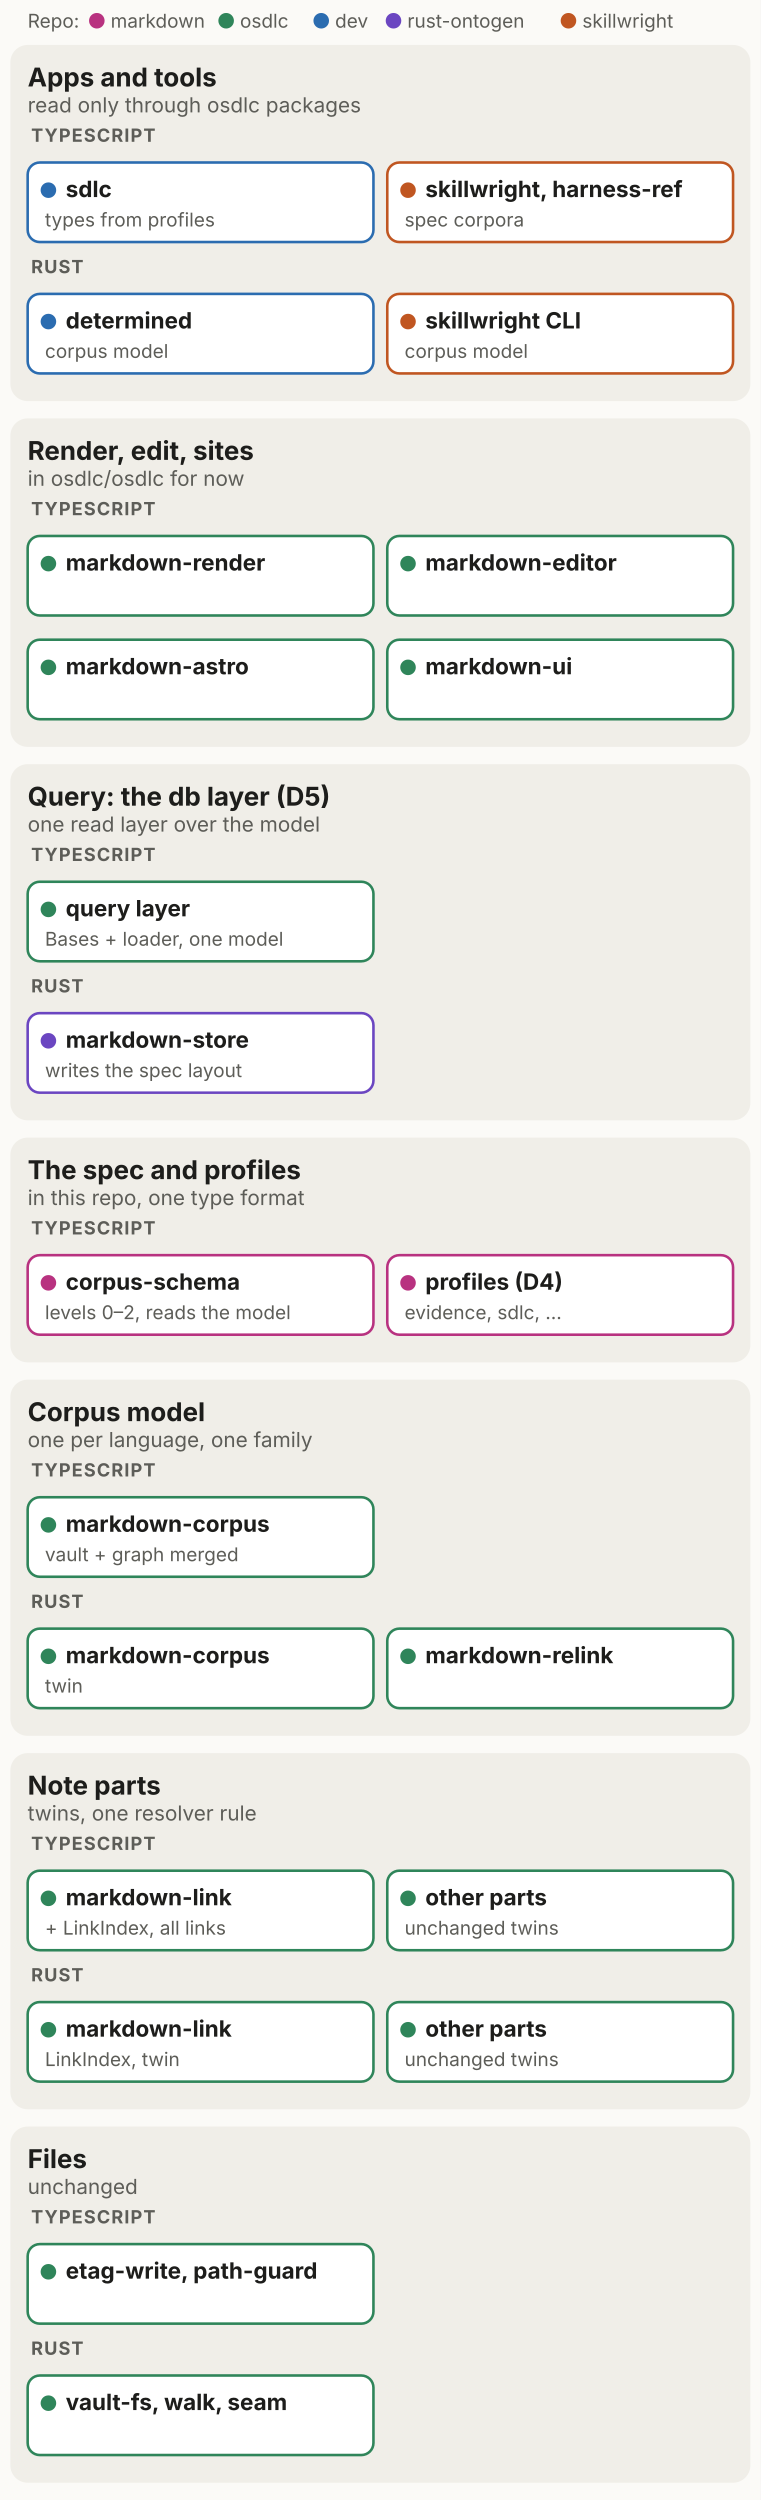
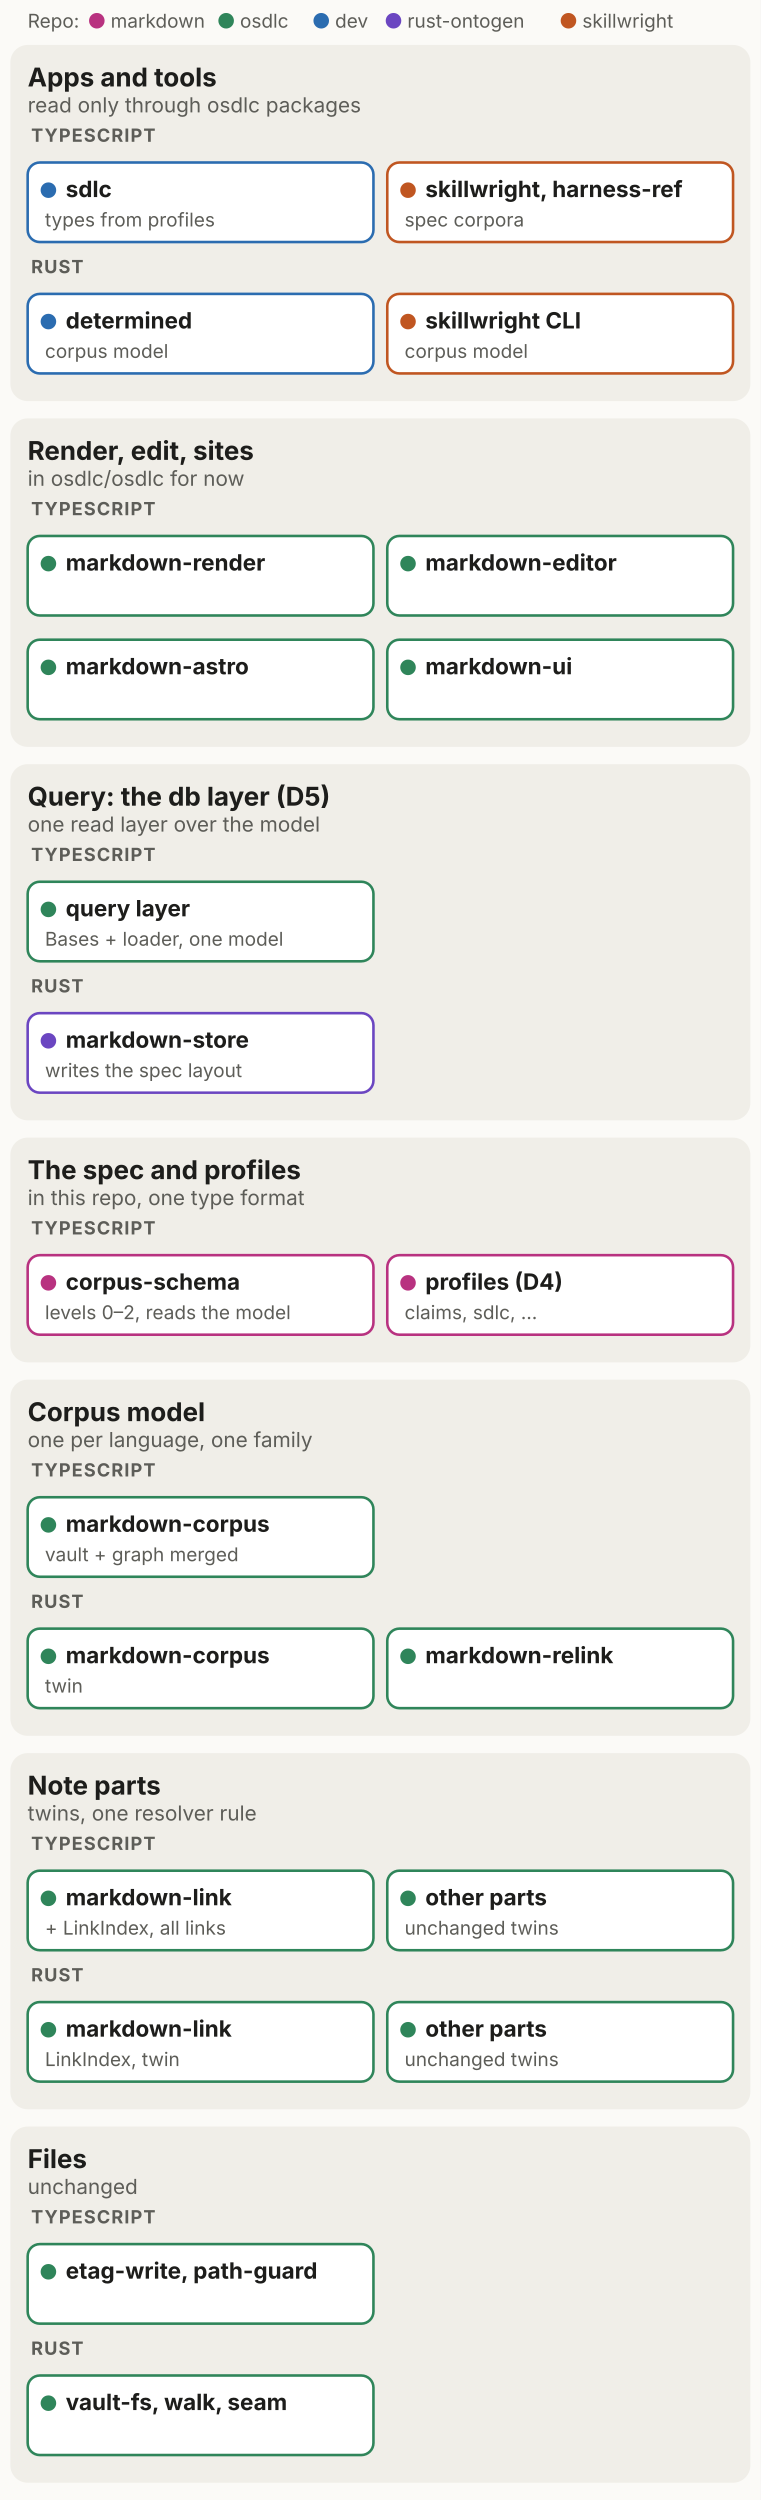
<svg xmlns="http://www.w3.org/2000/svg" viewBox="0 0 440 1446" width="880" font-family="system-ui, -apple-system, Segoe UI, sans-serif" role="img" aria-label="Target state by layer">
  <style>
.bg{fill:#fbfaf7} .band{fill:#f0eee8}
.rl{font-size:15px;font-weight:650;fill:#1d1d1b} .rs{font-size:12px;fill:#5d5d58}
.lang{font-size:10.5px;font-weight:700;letter-spacing:.06em;fill:#5d5d58}
.chip rect{fill:#ffffff;stroke-width:1.5} .chip.later rect{fill:none;stroke-dasharray:5 4}
.cn{font-size:13px;font-weight:650;fill:#1d1d1b} .cs{font-size:11px;fill:#5d5d58}
.r-osdlc rect{stroke:#2f855a} .r-osdlc .dot{fill:#2f855a}
.r-md rect{stroke:#b83280} .r-md .dot{fill:#b83280}
.r-dev rect{stroke:#2b6cb0} .r-dev .dot{fill:#2b6cb0}
.r-ont rect{stroke:#6b46c1} .r-ont .dot{fill:#6b46c1}
.r-sw rect{stroke:#c05621} .r-sw .dot{fill:#c05621}
.r-ext rect{stroke:#8a8a84} .r-ext .dot{fill:#8a8a84}
.fb rect{fill:#fde8e8;stroke:#c53030} .fb text{font-size:10.5px;font-weight:700;fill:#c53030}
.dup{stroke:#c53030;stroke-width:1.6;stroke-dasharray:4 3}
.edge{fill:none;stroke:#5d5d58;stroke-width:1.4} .ahp{fill:#5d5d58}
.node rect{fill:#ffffff;stroke:#d8d5cc;stroke-width:1.4} .node.first rect{fill:#fde7c8;stroke:#b8741a}
.num{fill:#1d1d1b} .numt{font-size:11px;font-weight:700;fill:#fbfaf7} .nn{font-size:11.5px;font-weight:650;fill:#1d1d1b}
.lvl rect{fill:#ffffff;stroke:#d8d5cc} .prof rect{fill:#fde7c8;stroke:#b8741a}
.tie{stroke:#b8741a;stroke-width:1.6;fill:none}
.task rect{stroke-width:1.6} .tt{font-size:11.5px;font-weight:650;fill:#1d1d1b}
.tn{fill:#1d1d1b} .tnt{font-size:10.5px;font-weight:700;fill:#fbfaf7}
.t-done rect{fill:#ffffff;stroke:#2f855a} .t-done .tn{fill:#2f855a}
.t-doing rect{fill:#ffffff;stroke:#2b6cb0} .t-doing .tn{fill:#2b6cb0}
.t-owner rect{fill:#fde7c8;stroke:#b8741a} .t-owner .tn{fill:#b8741a}
.t-todo rect{fill:#ffffff;stroke:#d8d5cc} .t-todo .tn{fill:#5d5d58}
.group{fill:none;stroke:#d8d5cc;stroke-width:1.4;stroke-dasharray:5 4} .gt{font-size:11.5px;font-weight:650;fill:#5d5d58}
@media (prefers-color-scheme: dark) {
.bg{fill:#16161a} .band{fill:#222227}
.rl{font-size:15px;font-weight:650;fill:#ececea} .rs{font-size:12px;fill:#a3a39d}
.lang{font-size:10.5px;font-weight:700;letter-spacing:.06em;fill:#a3a39d}
.chip rect{fill:#2b2b31;stroke-width:1.5} .chip.later rect{fill:none;stroke-dasharray:5 4}
.cn{font-size:13px;font-weight:650;fill:#ececea} .cs{font-size:11px;fill:#a3a39d}
.r-osdlc rect{stroke:#68d391} .r-osdlc .dot{fill:#68d391}
.r-md rect{stroke:#f687b3} .r-md .dot{fill:#f687b3}
.r-dev rect{stroke:#63b3ed} .r-dev .dot{fill:#63b3ed}
.r-ont rect{stroke:#b794f4} .r-ont .dot{fill:#b794f4}
.r-sw rect{stroke:#f6ad55} .r-sw .dot{fill:#f6ad55}
.r-ext rect{stroke:#a0a09a} .r-ext .dot{fill:#a0a09a}
.fb rect{fill:#3b1d1d;stroke:#fc8181} .fb text{font-size:10.5px;font-weight:700;fill:#fc8181}
.dup{stroke:#fc8181;stroke-width:1.6;stroke-dasharray:4 3}
.edge{fill:none;stroke:#a3a39d;stroke-width:1.4} .ahp{fill:#a3a39d}
.node rect{fill:#2b2b31;stroke:#3a3a40;stroke-width:1.4} .node.first rect{fill:#3d2f1c;stroke:#f6ad55}
.num{fill:#ececea} .numt{font-size:11px;font-weight:700;fill:#16161a} .nn{font-size:11.5px;font-weight:650;fill:#ececea}
.lvl rect{fill:#2b2b31;stroke:#3a3a40} .prof rect{fill:#3d2f1c;stroke:#f6ad55}
.tie{stroke:#f6ad55;stroke-width:1.6;fill:none}
.task rect{stroke-width:1.6} .tt{font-size:11.5px;font-weight:650;fill:#ececea}
.tn{fill:#ececea} .tnt{font-size:10.5px;font-weight:700;fill:#16161a}
.t-done rect{fill:#2b2b31;stroke:#68d391} .t-done .tn{fill:#68d391}
.t-doing rect{fill:#2b2b31;stroke:#63b3ed} .t-doing .tn{fill:#63b3ed}
.t-owner rect{fill:#3d2f1c;stroke:#f6ad55} .t-owner .tn{fill:#f6ad55}
.t-todo rect{fill:#2b2b31;stroke:#3a3a40} .t-todo .tn{fill:#a3a39d}
.group{fill:none;stroke:#3a3a40;stroke-width:1.4;stroke-dasharray:5 4} .gt{font-size:11.5px;font-weight:650;fill:#a3a39d}
}</style>
  <rect class="bg" width="440" height="1446" />
  <text class="cs" x="16" y="16">Repo:</text>
  <g class="chip r-md">
    <circle cx="56" cy="12" r="4.5" class="dot" />
  </g>
  <text class="cs" x="64" y="16">markdown</text>
  <g class="chip r-osdlc">
    <circle cx="130.8" cy="12" r="4.5" class="dot" />
  </g>
  <text class="cs" x="138.8" y="16">osdlc</text>
  <g class="chip r-dev">
    <circle cx="185.8" cy="12" r="4.5" class="dot" />
  </g>
  <text class="cs" x="193.8" y="16">dev</text>
  <g class="chip r-ont">
    <circle cx="227.6" cy="12" r="4.5" class="dot" />
  </g>
  <text class="cs" x="235.6" y="16">rust-ontogen</text>
  <g class="chip r-sw">
    <circle cx="328.8" cy="12" r="4.5" class="dot" />
  </g>
  <text class="cs" x="336.8" y="16">skillwright</text>
  <rect class="band" x="6" y="26" width="428" height="206" rx="10" />
  <text class="rl" x="16" y="50">Apps and tools</text>
  <text class="rs" x="16" y="65">read only through osdlc packages</text>
  <text class="lang" x="18" y="82">TYPESCRIPT</text>
  <g class="chip r-dev">
    <rect x="16" y="94" width="200" height="46" rx="7" />
    <circle cx="28" cy="110" r="4.5" class="dot" />
    <text x="38" y="114" class="cn">sdlc</text>
    <text x="26" y="131" class="cs">types from profiles</text>
  </g>
  <g class="chip r-sw">
    <rect x="224" y="94" width="200" height="46" rx="7" />
    <circle cx="236" cy="110" r="4.5" class="dot" />
    <text x="246" y="114" class="cn">skillwright, harness-ref</text>
    <text x="234" y="131" class="cs">spec corpora</text>
  </g>
  <text class="lang" x="18" y="158">RUST</text>
  <g class="chip r-dev">
    <rect x="16" y="170" width="200" height="46" rx="7" />
    <circle cx="28" cy="186" r="4.5" class="dot" />
    <text x="38" y="190" class="cn">determined</text>
    <text x="26" y="207" class="cs">corpus model</text>
  </g>
  <g class="chip r-sw">
    <rect x="224" y="170" width="200" height="46" rx="7" />
    <circle cx="236" cy="186" r="4.5" class="dot" />
    <text x="246" y="190" class="cn">skillwright CLI</text>
    <text x="234" y="207" class="cs">corpus model</text>
  </g>
  <rect class="band" x="6" y="242" width="428" height="190" rx="10" />
  <text class="rl" x="16" y="266">Render, edit, sites</text>
  <text class="rs" x="16" y="281">in osdlc/osdlc for now</text>
  <text class="lang" x="18" y="298">TYPESCRIPT</text>
  <g class="chip r-osdlc">
    <rect x="16" y="310" width="200" height="46" rx="7" />
    <circle cx="28" cy="326" r="4.5" class="dot" />
    <text x="38" y="330" class="cn">markdown-render</text>
    <text x="26" y="347" class="cs" />
  </g>
  <g class="chip r-osdlc">
    <rect x="224" y="310" width="200" height="46" rx="7" />
    <circle cx="236" cy="326" r="4.5" class="dot" />
    <text x="246" y="330" class="cn">markdown-editor</text>
    <text x="234" y="347" class="cs" />
  </g>
  <g class="chip r-osdlc">
    <rect x="16" y="370" width="200" height="46" rx="7" />
    <circle cx="28" cy="386" r="4.5" class="dot" />
    <text x="38" y="390" class="cn">markdown-astro</text>
    <text x="26" y="407" class="cs" />
  </g>
  <g class="chip r-osdlc">
    <rect x="224" y="370" width="200" height="46" rx="7" />
    <circle cx="236" cy="386" r="4.5" class="dot" />
    <text x="246" y="390" class="cn">markdown-ui</text>
    <text x="234" y="407" class="cs" />
  </g>
  <rect class="band" x="6" y="442" width="428" height="206" rx="10" />
  <text class="rl" x="16" y="466">Query: the db layer (D5)</text>
  <text class="rs" x="16" y="481">one read layer over the model</text>
  <text class="lang" x="18" y="498">TYPESCRIPT</text>
  <g class="chip r-osdlc">
    <rect x="16" y="510" width="200" height="46" rx="7" />
    <circle cx="28" cy="526" r="4.5" class="dot" />
    <text x="38" y="530" class="cn">query layer</text>
    <text x="26" y="547" class="cs">Bases + loader, one model</text>
  </g>
  <text class="lang" x="18" y="574">RUST</text>
  <g class="chip r-ont">
    <rect x="16" y="586" width="200" height="46" rx="7" />
    <circle cx="28" cy="602" r="4.5" class="dot" />
    <text x="38" y="606" class="cn">markdown-store</text>
    <text x="26" y="623" class="cs">writes the spec layout</text>
  </g>
  <rect class="band" x="6" y="658" width="428" height="130" rx="10" />
  <text class="rl" x="16" y="682">The spec and profiles</text>
  <text class="rs" x="16" y="697">in this repo, one type format</text>
  <text class="lang" x="18" y="714">TYPESCRIPT</text>
  <g class="chip r-md">
    <rect x="16" y="726" width="200" height="46" rx="7" />
    <circle cx="28" cy="742" r="4.5" class="dot" />
    <text x="38" y="746" class="cn">corpus-schema</text>
    <text x="26" y="763" class="cs">levels 0–2, reads the model</text>
  </g>
  <g class="chip r-md">
    <rect x="224" y="726" width="200" height="46" rx="7" />
    <circle cx="236" cy="742" r="4.5" class="dot" />
    <text x="246" y="746" class="cn">profiles (D4)</text>
-     <text x="234" y="763" class="cs">evidence, sdlc, ...</text>
+     <text x="234" y="763" class="cs">claims, sdlc, ...</text>
  </g>
  <rect class="band" x="6" y="798" width="428" height="206" rx="10" />
  <text class="rl" x="16" y="822">Corpus model</text>
  <text class="rs" x="16" y="837">one per language, one family</text>
  <text class="lang" x="18" y="854">TYPESCRIPT</text>
  <g class="chip r-osdlc">
    <rect x="16" y="866" width="200" height="46" rx="7" />
    <circle cx="28" cy="882" r="4.5" class="dot" />
    <text x="38" y="886" class="cn">markdown-corpus</text>
    <text x="26" y="903" class="cs">vault + graph merged</text>
  </g>
  <text class="lang" x="18" y="930">RUST</text>
  <g class="chip r-osdlc">
    <rect x="16" y="942" width="200" height="46" rx="7" />
    <circle cx="28" cy="958" r="4.5" class="dot" />
    <text x="38" y="962" class="cn">markdown-corpus</text>
    <text x="26" y="979" class="cs">twin</text>
  </g>
  <g class="chip r-osdlc">
    <rect x="224" y="942" width="200" height="46" rx="7" />
    <circle cx="236" cy="958" r="4.5" class="dot" />
    <text x="246" y="962" class="cn">markdown-relink</text>
    <text x="234" y="979" class="cs" />
  </g>
  <rect class="band" x="6" y="1014" width="428" height="206" rx="10" />
  <text class="rl" x="16" y="1038">Note parts</text>
  <text class="rs" x="16" y="1053">twins, one resolver rule</text>
  <text class="lang" x="18" y="1070">TYPESCRIPT</text>
  <g class="chip r-osdlc">
    <rect x="16" y="1082" width="200" height="46" rx="7" />
    <circle cx="28" cy="1098" r="4.5" class="dot" />
    <text x="38" y="1102" class="cn">markdown-link</text>
    <text x="26" y="1119" class="cs">+ LinkIndex, all links</text>
  </g>
  <g class="chip r-osdlc">
    <rect x="224" y="1082" width="200" height="46" rx="7" />
    <circle cx="236" cy="1098" r="4.5" class="dot" />
    <text x="246" y="1102" class="cn">other parts</text>
    <text x="234" y="1119" class="cs">unchanged twins</text>
  </g>
  <text class="lang" x="18" y="1146">RUST</text>
  <g class="chip r-osdlc">
    <rect x="16" y="1158" width="200" height="46" rx="7" />
    <circle cx="28" cy="1174" r="4.5" class="dot" />
    <text x="38" y="1178" class="cn">markdown-link</text>
    <text x="26" y="1195" class="cs">LinkIndex, twin</text>
  </g>
  <g class="chip r-osdlc">
    <rect x="224" y="1158" width="200" height="46" rx="7" />
    <circle cx="236" cy="1174" r="4.5" class="dot" />
    <text x="246" y="1178" class="cn">other parts</text>
    <text x="234" y="1195" class="cs">unchanged twins</text>
  </g>
  <rect class="band" x="6" y="1230" width="428" height="206" rx="10" />
  <text class="rl" x="16" y="1254">Files</text>
  <text class="rs" x="16" y="1269">unchanged</text>
  <text class="lang" x="18" y="1286">TYPESCRIPT</text>
  <g class="chip r-osdlc">
    <rect x="16" y="1298" width="200" height="46" rx="7" />
    <circle cx="28" cy="1314" r="4.5" class="dot" />
    <text x="38" y="1318" class="cn">etag-write, path-guard</text>
    <text x="26" y="1335" class="cs" />
  </g>
  <text class="lang" x="18" y="1362">RUST</text>
  <g class="chip r-osdlc">
    <rect x="16" y="1374" width="200" height="46" rx="7" />
    <circle cx="28" cy="1390" r="4.5" class="dot" />
    <text x="38" y="1394" class="cn">vault-fs, walk, seam</text>
    <text x="26" y="1411" class="cs" />
  </g>
</svg>
